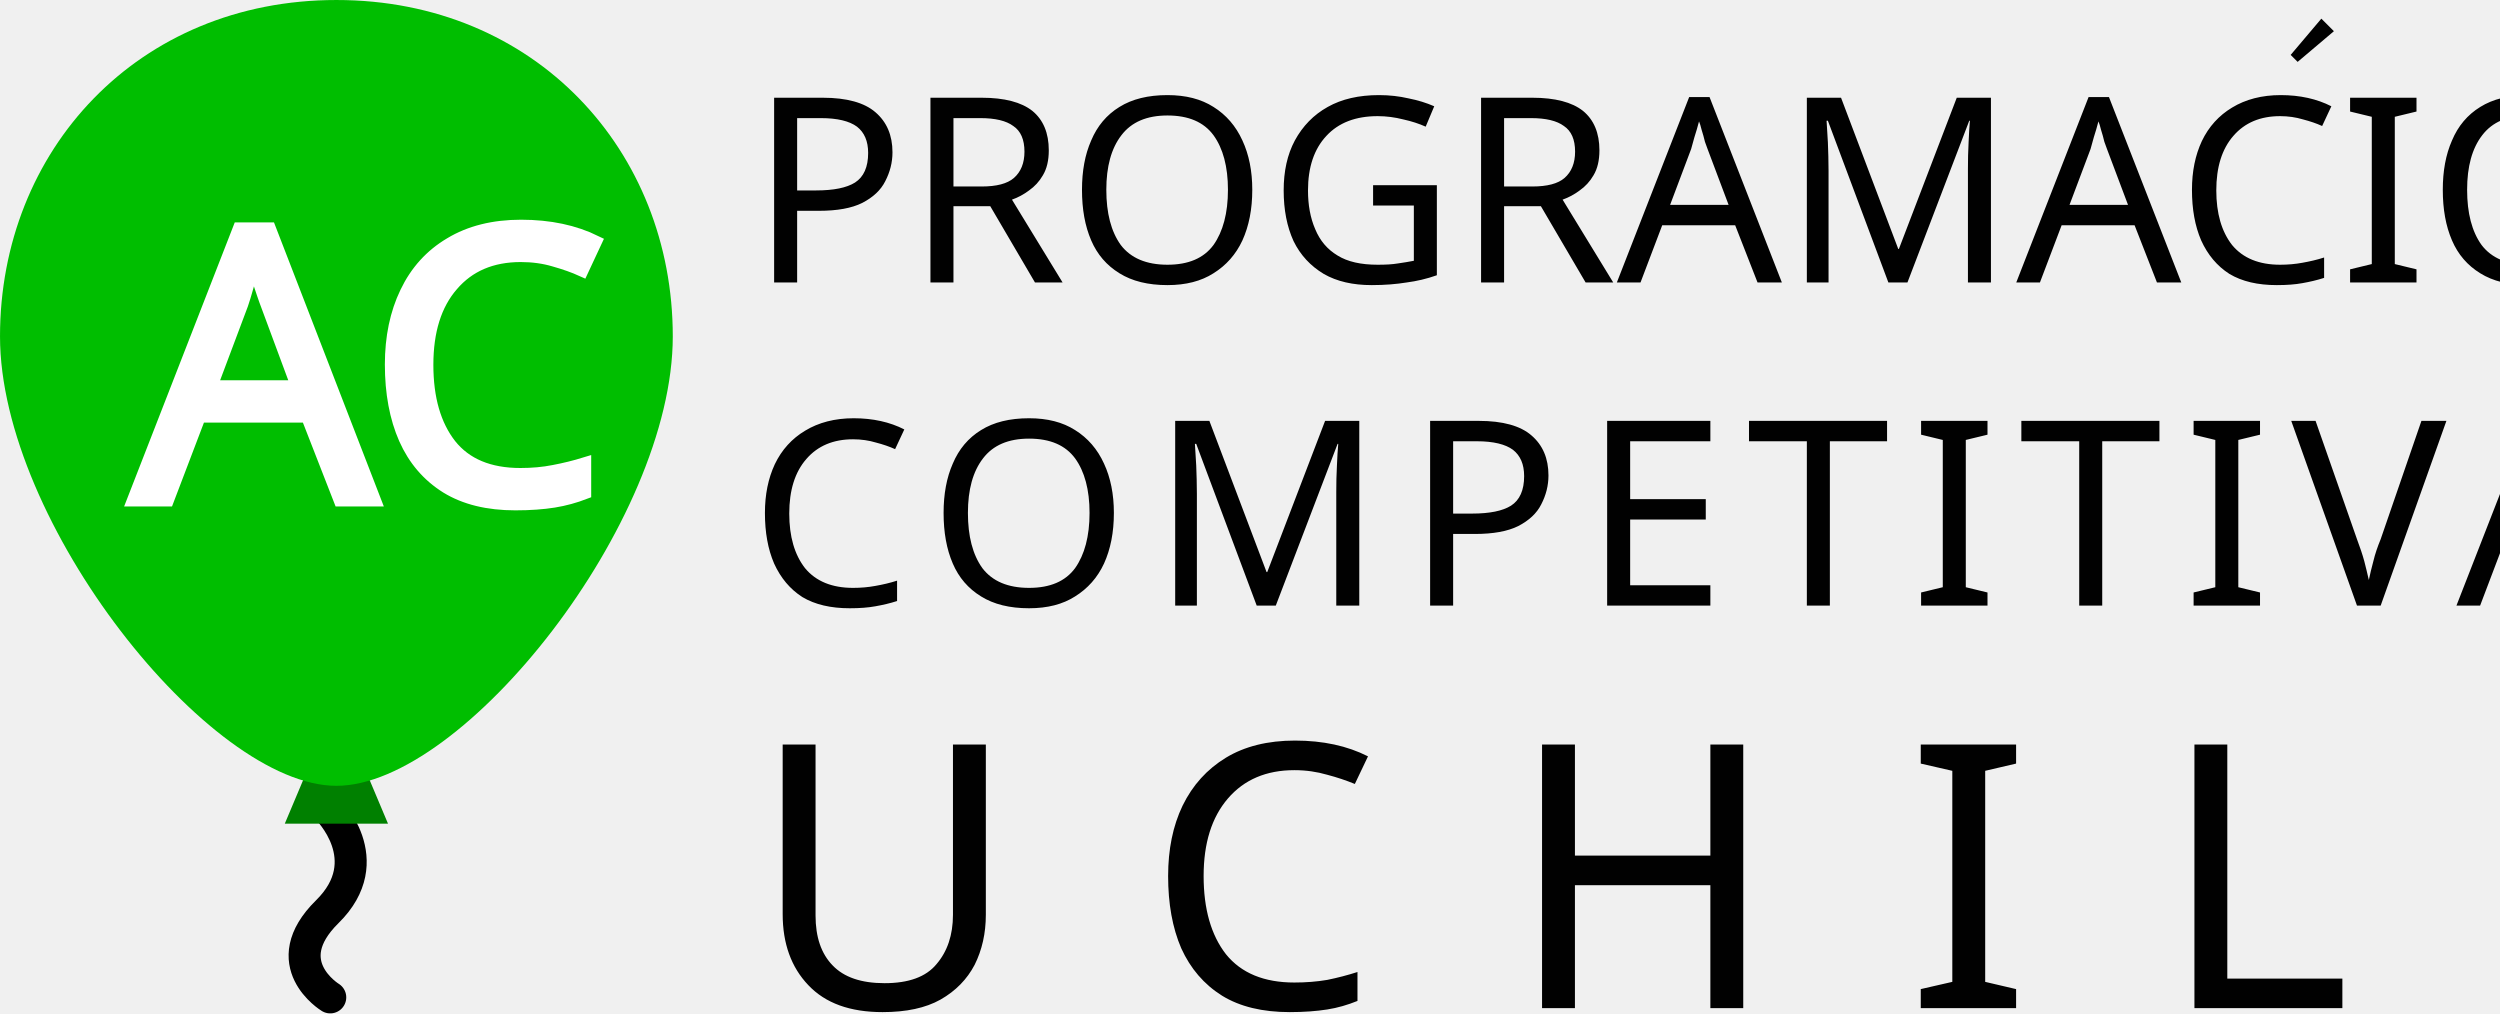
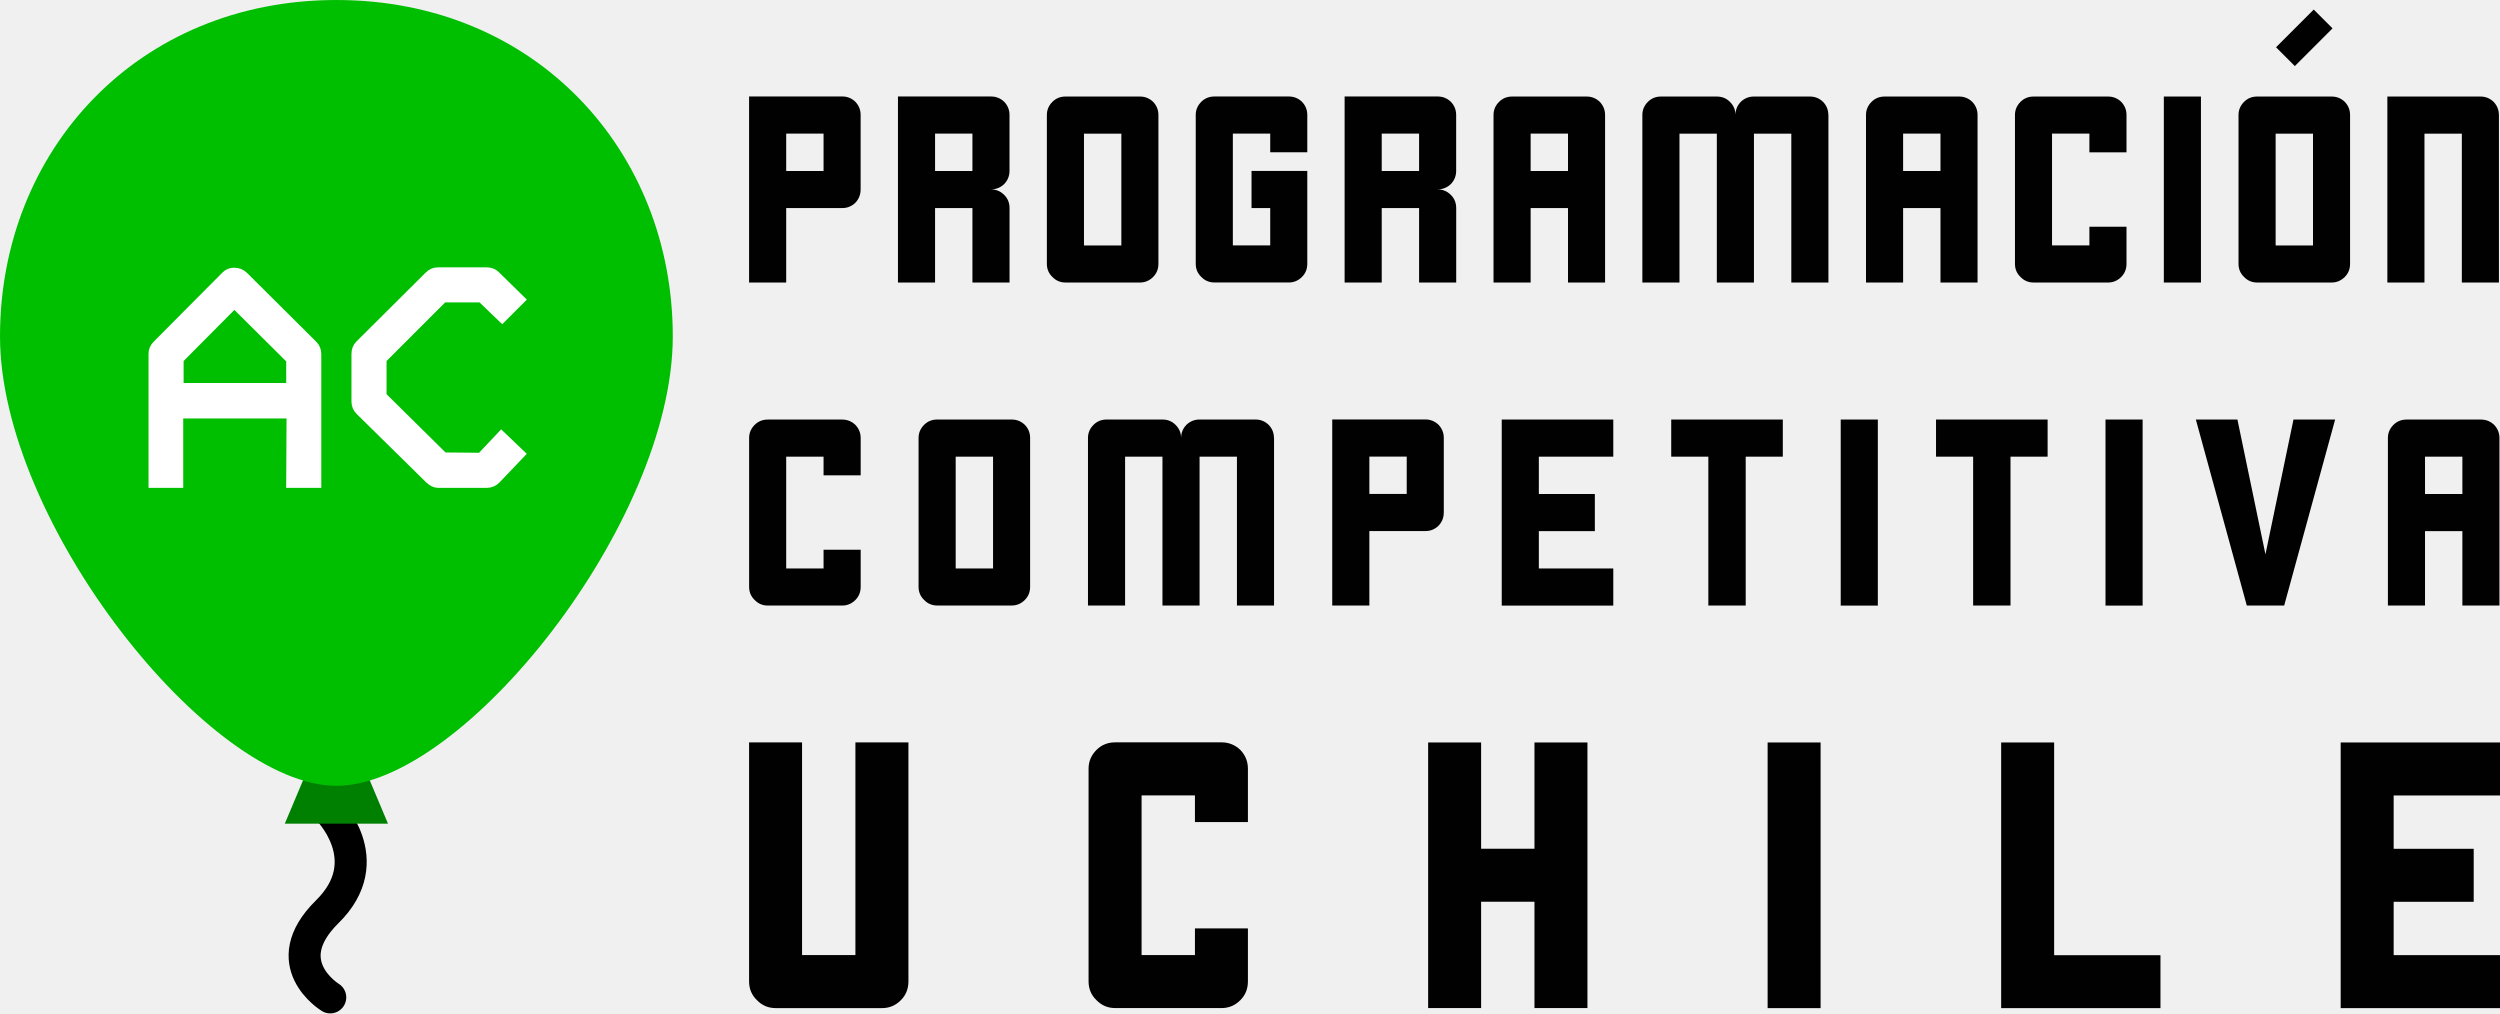
- <svg xmlns="http://www.w3.org/2000/svg" width="101.475mm" height="41.134mm" viewBox="0 0 101.475 41.134" version="1.1" id="svg8">
+ <svg xmlns="http://www.w3.org/2000/svg" id="svg8" version="1.1" viewBox="0 0 101.475 41.134" height="41.134mm" width="101.475mm">
  <defs id="defs2" />
-   <g transform="translate(-82.49561,-53.25771)" id="layer1">
+   <g id="layer1" transform="translate(-82.49561,-53.25771)">
    <g id="g952">
-       <path id="path954" d="m 95.78,86.076 c 0,0 2.138,2.083 0,4.188 -2.138,2.105 0.12,3.477 0.12,3.477" style="fill:none;stroke:#000000;stroke-width:1.3;stroke-linecap:round;stroke-linejoin:round;stroke-miterlimit:4;stroke-dasharray:none;stroke-opacity:1;paint-order:stroke fill markers;stop-color:#000000" />
-       <path d="m 98.245,86.691 h -4.19 l 2.095,-4.975 z" style="display:inline;fill:#008000;stroke:none;stroke-width:0.6;stroke-linecap:round;stroke-linejoin:round;stroke-miterlimit:40;stroke-dasharray:none;paint-order:stroke fill markers;stop-color:#000000" id="path847-1" />
-       <path id="path927" style="fill:#00be00;fill-opacity:1;stroke:none;stroke-width:0.434;stroke-linecap:round;stroke-linejoin:round;stroke-miterlimit:4;stroke-dasharray:none;paint-order:stroke fill markers;stop-color:#000000" d="m 109.804,66.912 c 0,7.541 -8.495,18.242 -13.654,18.242 -5.16,0 -13.654,-10.701 -13.654,-18.242 -1e-6,-7.541 5.584,-13.654 13.654,-13.654 8.07,0 13.654,6.113 13.654,13.654 z" />
-       <text id="text984" y="73.565" x="87.897" style="font-size:15.395px;line-height:1.25;font-family:'IBM 3270';-inkscape-font-specification:'IBM 3270, ';fill:#ffffff;stroke:#ffffff;stroke-width:0.5;stroke-miterlimit:4;stroke-dasharray:none;stroke-opacity:1" xml:space="preserve">
-         <tspan style="font-style:normal;font-variant:normal;font-weight:500;font-stretch:normal;font-family:'IBM 3270';-inkscape-font-specification:'IBM 3270 Medium';fill:#ffffff;stroke:#ffffff;stroke-width:0.5;stroke-miterlimit:4;stroke-dasharray:none;stroke-opacity:1" y="73.565" x="87.897" id="tspan982">AC</tspan>
-       </text>
+       <path style="fill:none;stroke:#000000;stroke-width:1.3;stroke-linecap:round;stroke-linejoin:round;stroke-miterlimit:4;stroke-dasharray:none;stroke-opacity:1;paint-order:stroke fill markers;stop-color:#000000" d="m 95.78,86.076 c 0,0 2.138,2.083 0,4.188 -2.138,2.105 0.12,3.477 0.12,3.477" id="path954" />
+       <path id="path847-1" style="display:inline;fill:#008000;stroke:none;stroke-width:0.6;stroke-linecap:round;stroke-linejoin:round;stroke-miterlimit:40;stroke-dasharray:none;paint-order:stroke fill markers;stop-color:#000000" d="m 98.245,86.691 h -4.19 l 2.095,-4.975 z" />
+       <path d="m 109.804,66.912 c 0,7.541 -8.495,18.242 -13.654,18.242 -5.16,0 -13.654,-10.701 -13.654,-18.242 -1e-6,-7.541 5.584,-13.654 13.654,-13.654 8.07,0 13.654,6.113 13.654,13.654 z" style="fill:#00be00;fill-opacity:1;stroke:none;stroke-width:0.434;stroke-linecap:round;stroke-linejoin:round;stroke-miterlimit:4;stroke-dasharray:none;paint-order:stroke fill markers;stop-color:#000000" id="path927" />
+       <g style="font-size:15.395px;line-height:1.25;font-family:'IBM 3270';-inkscape-font-specification:'IBM 3270, ';fill:#ffffff;stroke:#ffffff;stroke-width:0.5;stroke-miterlimit:4;stroke-dasharray:none;stroke-opacity:1" id="text984" aria-label="AC">
+         <path id="path907" style="font-style:normal;font-variant:normal;font-weight:500;font-stretch:normal;font-family:'IBM 3270';-inkscape-font-specification:'IBM 3270 Medium';fill:#ffffff;stroke:#ffffff;stroke-width:0.5;stroke-miterlimit:4;stroke-dasharray:none;stroke-opacity:1" d="m 89.683,69.994 v 2.817 h -0.908 v -5.204 q 0,-0.169 0.139,-0.308 l 2.771,-2.786 q 0.123,-0.139 0.308,-0.139 0.216,0 0.354,0.139 l 2.817,2.802 q 0.123,0.123 0.123,0.323 v 5.173 h -0.924 l 0.015,-2.817 z m 0.015,-0.939 h 4.665 v -1.232 l -2.355,-2.34 -2.309,2.325 z" />
+         <path id="path909" style="font-style:normal;font-variant:normal;font-weight:500;font-stretch:normal;font-family:'IBM 3270';-inkscape-font-specification:'IBM 3270 Medium';fill:#ffffff;stroke:#ffffff;stroke-width:0.5;stroke-miterlimit:4;stroke-dasharray:none;stroke-opacity:1" d="m 103.525,65.421 -0.647,0.647 -0.816,-0.785 h -1.601 l -2.525,2.525 v 1.555 l 2.54,2.509 1.57,0.015 0.801,-0.847 0.677,0.647 -0.939,0.985 q -0.139,0.139 -0.339,0.139 h -1.955 q -0.169,0 -0.323,-0.154 l -2.817,-2.771 q -0.139,-0.139 -0.139,-0.323 v -1.94 q 0,-0.2 0.123,-0.323 l 2.817,-2.802 q 0.139,-0.139 0.323,-0.139 h 1.971 q 0.2,0 0.323,0.123 z" />
+       </g>
    </g>
-     <g transform="matrix(1.707952,0,0,1.707952,-78.34714,-44.07826)" id="g1080">
-       <text xml:space="preserve" style="font-size:8.773px;line-height:0;font-family:Cornerstone;-inkscape-font-specification:Cornerstone;letter-spacing:3.014px;opacity:0.996;stroke-width:0.329" x="111.975" y="80.948" id="text1020">
-         <tspan id="tspan1018" x="111.975" y="80.948" style="line-height:1.25;stroke-width:0.329">UCHILE</tspan>
-       </text>
-       <text xml:space="preserve" style="font-size:6.141px;line-height:1.25;font-family:Cornerstone;-inkscape-font-specification:Cornerstone;opacity:0.996;stroke-width:0.329" x="111.975" y="63.704" id="text988">
-         <tspan x="111.975" y="63.704" style="font-size:6.141px;stroke-width:0.329" id="tspan992">PROGRAMACION</tspan>
-         <tspan x="111.975" y="71.381" style="font-size:6.141px;letter-spacing:0.489px;stroke-width:0.329" id="tspan1012">COMPETITIVA</tspan>
-       </text>
-       <text xml:space="preserve" style="font-size:4.4px;line-height:1.25;font-family:Cornerstone;-inkscape-font-specification:Cornerstone;opacity:0.996;stroke-width:0.183" x="145.93" y="-61.847" id="text1053" transform="rotate(45)">
-         <tspan id="tspan1051" x="145.93" y="-61.847" style="stroke-width:0.183">'</tspan>
-       </text>
+     <g id="g1080" transform="matrix(1.707952,0,0,1.707952,-78.34714,-44.07826)">
+       <g style="font-size:8.773px;line-height:0;font-family:Cornerstone;-inkscape-font-specification:Cornerstone;letter-spacing:3.014px;opacity:0.996;stroke-width:0.329" id="text1020" aria-label="UCHILE">
+         <path id="path894" style="line-height:1.25;stroke-width:0.329" d="m 115.762,74.634 q 0,1.893 0,5.68 0,0.266 -0.18,0.446 -0.188,0.188 -0.446,0.188 -0.848,0 -2.527,0 -0.266,0 -0.446,-0.188 -0.188,-0.18 -0.188,-0.446 0,-0.942 0,-2.365 0,-1.422 0,-3.316 0.42,0 1.259,0 0,1.679 0,5.055 0.428,0 1.268,0 0,-1.688 0,-5.055 0.42,0 1.259,0 z" />
+         <path id="path896" style="line-height:1.25;stroke-width:0.329" d="m 122.571,76.527 q 0,-0.214 0,-0.634 -0.42,0 -1.268,0 0,1.268 0,3.795 0.428,0 1.268,0 0,-0.214 0,-0.634 0.42,0 1.259,0 0,0.42 0,1.259 0,0.266 -0.18,0.446 -0.188,0.188 -0.446,0.188 -0.848,0 -2.527,0 -0.266,0 -0.446,-0.188 -0.188,-0.18 -0.188,-0.446 0,-0.634 0,-1.902 0,-0.523 0,-1.302 0,-0.797 0,-1.851 0,-0.257 0.188,-0.446 0.18,-0.18 0.446,-0.18 0.84,0 2.527,0 0.257,0 0.446,0.18 0.18,0.188 0.18,0.446 0,0.428 0,1.268 -0.42,0 -1.259,0 z" />
+         <path id="path898" style="line-height:1.25;stroke-width:0.329" d="m 130.64,74.634 q 0,0.625 0,2.527 -0.317,0 -1.268,0 0,-0.634 0,-2.527 -0.308,0 -1.259,0 0,0.625 0,2.527 0,0.308 0,1.259 0,0.317 0,0.951 0,0.634 0,1.576 0.42,0 1.259,0 0,-0.84 0,-2.527 0.428,0 1.268,0 0,0.84 0,2.527 0.42,0 1.259,0 0,-0.84 0,-2.527 0,-0.42 0,-1.259 0,-0.848 0,-2.527 -0.42,0 -1.259,0 z" />
+         <path id="path900" style="line-height:1.25;stroke-width:0.329" d="m 136.181,74.634 q 0.317,0 1.259,0 0,1.182 0,4.738 0,0.394 0,1.576 -0.308,0 -1.259,0 0,-0.788 0,-2.365 0,-1.576 0,-3.95 z" />
+         <path id="path902" style="line-height:1.25;stroke-width:0.329" d="m 142.99,79.689 q 0,-1.268 0,-5.055 -0.308,0 -1.259,0 0,0.788 0,2.365 0,1.576 0,3.95 0.077,0 0.317,0 0.24,0 0.942,0 0.634,0 2.527,0 0,-0.317 0,-1.259 -0.84,0 -2.527,0 z" />
+         <path id="path904" style="line-height:1.25;stroke-width:0.329" d="m 153.586,75.893 q 0,-0.317 0,-1.259 -0.625,0 -2.527,0 -0.308,0 -1.259,0 0,0.317 0,1.259 0,0.317 0,1.268 0,0.308 0,1.259 0,0.317 0,1.268 0,0.206 0,0.523 0,0.317 0,0.737 0.42,0 1.259,0 0.848,0 2.527,0 0,-0.42 0,-1.259 -0.84,0 -2.527,0 0,-0.428 0,-1.268 0.634,0 1.902,0 0,-0.42 0,-1.259 -0.634,0 -1.902,0 0,-0.428 0,-1.268 0.848,0 2.527,0 z" />
+       </g>
+       <g style="font-size:6.141px;line-height:1.25;font-family:Cornerstone;-inkscape-font-specification:Cornerstone;opacity:0.996;stroke-width:0.329" id="text988" aria-label="PROGRAMACION COMPETITIVA">
+         <path id="path844" style="font-size:6.141px;stroke-width:0.329" d="m 114.626,59.722 q 0,0.594 0,1.769 0,0.186 -0.126,0.318 -0.132,0.126 -0.312,0.126 -0.444,0 -1.331,0 0,0.588 0,1.769 -0.294,0 -0.882,0 0,-0.294 0,-0.738 0,-0.438 0,-1.032 0,-0.294 0,-0.882 0,-0.3 0,-0.888 0,-0.294 0,-0.882 0.294,0 0.882,0 0.444,0 1.331,0 0.18,0 0.312,0.126 0.126,0.132 0.126,0.312 z m -1.769,1.331 q 0.3,0 0.888,0 0,-0.054 0,-0.156 0,-0.246 0,-0.732 -0.294,0 -0.888,0 0,0.294 0,0.888 z" />
+         <path id="path846" style="font-size:6.141px;stroke-width:0.329" d="m 117.727,61.491 q 0.18,0 0.312,0.132 0.126,0.126 0.126,0.312 0,0.588 0,1.769 -0.294,0 -0.882,0 0,-0.588 0,-1.769 -0.294,0 -0.888,0 0,0.588 0,1.769 -0.294,0 -0.882,0 0,-0.588 0,-1.769 0,-0.294 0,-0.882 0,-0.294 0,-0.738 0,-0.444 0,-1.032 0.294,0 0.882,0 0.444,0 1.331,0 0.18,0 0.312,0.126 0.126,0.132 0.126,0.312 0,0.444 0,1.331 0,0.18 -0.126,0.312 -0.132,0.126 -0.312,0.126 z m -0.444,-0.438 q 0,-0.054 0,-0.156 0,-0.246 0,-0.732 -0.294,0 -0.888,0 0,0.294 0,0.888 0.3,0 0.888,0 z" />
+         <path id="path848" style="font-size:6.141px;stroke-width:0.329" d="m 121.703,59.722 q 0,1.181 0,3.538 0,0.186 -0.126,0.312 -0.132,0.132 -0.312,0.132 -0.594,0 -1.769,0 -0.186,0 -0.312,-0.132 -0.132,-0.126 -0.132,-0.312 0,-0.444 0,-1.331 0,-0.366 0,-0.912 0,-0.558 0,-1.295 0,-0.18 0.132,-0.312 0.126,-0.126 0.312,-0.126 0.588,0 1.769,0 0.18,0 0.312,0.126 0.126,0.132 0.126,0.312 z m -1.769,3.101 q 0.3,0 0.888,0 0,-0.06 0,-0.174 0,-0.828 0,-2.483 -0.294,0 -0.888,0 0,0.444 0,1.325 0,0.444 0,1.331 z" />
+         <path id="path850" style="font-size:6.141px;stroke-width:0.329" d="m 124.36,60.609 q 0,-0.15 0,-0.444 -0.294,0 -0.888,0 0,0.888 0,2.657 0.3,0 0.888,0 0,-0.3 0,-0.888 -0.15,0 -0.444,0 0,-0.294 0,-0.882 0.444,0 1.325,0 0,0.294 0,0.882 0,0.444 0,1.325 0,0.186 -0.126,0.312 -0.132,0.132 -0.312,0.132 -0.594,0 -1.769,0 -0.186,0 -0.312,-0.132 -0.132,-0.126 -0.132,-0.312 0,-0.444 0,-1.331 0,-0.366 0,-0.912 0,-0.558 0,-1.295 0,-0.18 0.132,-0.312 0.126,-0.126 0.312,-0.126 0.588,0 1.769,0 0.18,0 0.312,0.126 0.126,0.132 0.126,0.312 0,0.3 0,0.888 -0.294,0 -0.882,0 z" />
+         <path id="path852" style="font-size:6.141px;stroke-width:0.329" d="m 128.342,61.491 q 0.18,0 0.312,0.132 0.126,0.126 0.126,0.312 0,0.588 0,1.769 -0.294,0 -0.882,0 0,-0.588 0,-1.769 -0.294,0 -0.888,0 0,0.588 0,1.769 -0.294,0 -0.882,0 0,-0.588 0,-1.769 0,-0.294 0,-0.882 0,-0.294 0,-0.738 0,-0.444 0,-1.032 0.294,0 0.882,0 0.444,0 1.331,0 0.18,0 0.312,0.126 0.126,0.132 0.126,0.312 0,0.444 0,1.331 0,0.18 -0.126,0.312 -0.132,0.126 -0.312,0.126 z m -0.444,-0.438 q 0,-0.054 0,-0.156 0,-0.246 0,-0.732 -0.294,0 -0.888,0 0,0.294 0,0.888 0.3,0 0.888,0 z" />
+         <path id="path854" style="font-size:6.141px;stroke-width:0.329" d="m 132.319,63.704 q -0.294,0 -0.882,0 0,-0.588 0,-1.769 -0.294,0 -0.888,0 0,0.588 0,1.769 -0.294,0 -0.882,0 0,-0.498 0,-1.499 0,-0.414 0,-1.032 0,-0.624 0,-1.451 0,-0.18 0.132,-0.312 0.126,-0.126 0.312,-0.126 0.588,0 1.769,0 0.18,0 0.312,0.126 0.126,0.132 0.126,0.312 0,1.331 0,3.982 z m -0.882,-2.651 q 0,-0.054 0,-0.156 0,-0.246 0,-0.732 -0.294,0 -0.888,0 0,0.294 0,0.888 0.3,0 0.888,0 z" />
+         <path id="path856" style="font-size:6.141px;stroke-width:0.329" d="m 137.626,59.722 q 0,1.331 0,3.982 -0.294,0 -0.882,0 0,-1.181 0,-3.538 -0.294,0 -0.888,0 0,1.181 0,3.538 -0.294,0 -0.882,0 0,-1.181 0,-3.538 -0.294,0 -0.888,0 0,1.181 0,3.538 -0.294,0 -0.882,0 0,-0.498 0,-1.499 0,-0.414 0,-1.032 0,-0.624 0,-1.451 0,-0.18 0.132,-0.312 0.126,-0.126 0.312,-0.126 0.438,0 1.325,0 0.186,0 0.312,0.126 0.132,0.132 0.132,0.312 0,-0.18 0.126,-0.312 0.132,-0.126 0.312,-0.126 0.444,0 1.331,0 0.18,0 0.312,0.126 0.126,0.132 0.126,0.312 z" />
+         <path id="path858" style="font-size:6.141px;stroke-width:0.329" d="m 141.171,63.704 q -0.294,0 -0.882,0 0,-0.588 0,-1.769 -0.294,0 -0.888,0 0,0.588 0,1.769 -0.294,0 -0.882,0 0,-0.498 0,-1.499 0,-0.414 0,-1.032 0,-0.624 0,-1.451 0,-0.18 0.132,-0.312 0.126,-0.126 0.312,-0.126 0.588,0 1.769,0 0.18,0 0.312,0.126 0.126,0.132 0.126,0.312 0,1.331 0,3.982 z m -0.882,-2.651 q 0,-0.054 0,-0.156 0,-0.246 0,-0.732 -0.294,0 -0.888,0 0,0.294 0,0.888 0.3,0 0.888,0 z" />
+         <path id="path860" style="font-size:6.141px;stroke-width:0.329" d="m 143.828,60.609 q 0,-0.15 0,-0.444 -0.294,0 -0.888,0 0,0.888 0,2.657 0.3,0 0.888,0 0,-0.15 0,-0.444 0.294,0 0.882,0 0,0.294 0,0.882 0,0.186 -0.126,0.312 -0.132,0.132 -0.312,0.132 -0.594,0 -1.769,0 -0.186,0 -0.312,-0.132 -0.132,-0.126 -0.132,-0.312 0,-0.444 0,-1.331 0,-0.366 0,-0.912 0,-0.558 0,-1.295 0,-0.18 0.132,-0.312 0.126,-0.126 0.312,-0.126 0.588,0 1.769,0 0.18,0 0.312,0.126 0.126,0.132 0.126,0.312 0,0.3 0,0.888 -0.294,0 -0.882,0 z" />
+         <path id="path862" style="font-size:6.141px;stroke-width:0.329" d="m 145.597,59.284 q 0.222,0 0.882,0 0,0.828 0,3.317 0,0.276 0,1.104 -0.216,0 -0.882,0 0,-0.552 0,-1.655 0,-1.104 0,-2.765 z" />
+         <path id="path864" style="font-size:6.141px;stroke-width:0.329" d="m 150.023,59.722 q 0,1.181 0,3.538 0,0.186 -0.126,0.312 -0.132,0.132 -0.312,0.132 -0.594,0 -1.769,0 -0.186,0 -0.312,-0.132 -0.132,-0.126 -0.132,-0.312 0,-0.444 0,-1.331 0,-0.366 0,-0.912 0,-0.558 0,-1.295 0,-0.18 0.132,-0.312 0.126,-0.126 0.312,-0.126 0.588,0 1.769,0 0.18,0 0.312,0.126 0.126,0.132 0.126,0.312 z m -1.769,3.101 q 0.3,0 0.888,0 0,-0.06 0,-0.174 0,-0.828 0,-2.483 -0.294,0 -0.888,0 0,0.444 0,1.325 0,0.444 0,1.331 z" />
+         <path id="path866" style="font-size:6.141px;stroke-width:0.329" d="m 153.561,59.722 q 0,1.331 0,3.982 -0.294,0 -0.882,0 0,-1.181 0,-3.538 -0.294,0 -0.888,0 0,1.181 0,3.538 -0.294,0 -0.882,0 0,-0.738 0,-1.841 0,-1.104 0,-2.579 0.294,0 0.882,0 0.444,0 1.331,0 0.18,0 0.312,0.126 0.126,0.132 0.126,0.312 z" />
+         <path id="path868" style="font-size:6.141px;letter-spacing:0.489px;stroke-width:0.329" d="m 113.745,68.286 q 0,-0.15 0,-0.444 -0.294,0 -0.888,0 0,0.888 0,2.657 0.3,0 0.888,0 0,-0.15 0,-0.444 0.294,0 0.882,0 0,0.294 0,0.882 0,0.186 -0.126,0.312 -0.132,0.132 -0.312,0.132 -0.594,0 -1.769,0 -0.186,0 -0.312,-0.132 -0.132,-0.126 -0.132,-0.312 0,-0.444 0,-1.331 0,-0.366 0,-0.912 0,-0.558 0,-1.295 0,-0.18 0.132,-0.312 0.126,-0.126 0.312,-0.126 0.588,0 1.769,0 0.18,0 0.312,0.126 0.126,0.132 0.126,0.312 0,0.3 0,0.888 -0.294,0 -0.882,0 z" />
+         <path id="path870" style="font-size:6.141px;letter-spacing:0.489px;stroke-width:0.329" d="m 118.654,67.398 q 0,1.181 0,3.538 0,0.186 -0.126,0.312 -0.132,0.132 -0.312,0.132 -0.594,0 -1.769,0 -0.186,0 -0.312,-0.132 -0.132,-0.126 -0.132,-0.312 0,-0.444 0,-1.331 0,-0.366 0,-0.912 0,-0.558 0,-1.295 0,-0.18 0.132,-0.312 0.126,-0.126 0.312,-0.126 0.588,0 1.769,0 0.18,0 0.312,0.126 0.126,0.132 0.126,0.312 z m -1.769,3.101 q 0.3,0 0.888,0 0,-0.06 0,-0.174 0,-0.828 0,-2.483 -0.294,0 -0.888,0 0,0.444 0,1.325 0,0.444 0,1.331 z" />
+         <path id="path872" style="font-size:6.141px;letter-spacing:0.489px;stroke-width:0.329" d="m 124.451,67.398 q 0,1.331 0,3.982 -0.294,0 -0.882,0 0,-1.181 0,-3.538 -0.294,0 -0.888,0 0,1.181 0,3.538 -0.294,0 -0.882,0 0,-1.181 0,-3.538 -0.294,0 -0.888,0 0,1.181 0,3.538 -0.294,0 -0.882,0 0,-0.498 0,-1.499 0,-0.414 0,-1.032 0,-0.624 0,-1.451 0,-0.18 0.132,-0.312 0.126,-0.126 0.312,-0.126 0.438,0 1.325,0 0.186,0 0.312,0.126 0.132,0.132 0.132,0.312 0,-0.18 0.126,-0.312 0.132,-0.126 0.312,-0.126 0.444,0 1.331,0 0.18,0 0.312,0.126 0.126,0.132 0.126,0.312 z" />
+         <path id="path874" style="font-size:6.141px;letter-spacing:0.489px;stroke-width:0.329" d="m 128.485,67.398 q 0,0.594 0,1.769 0,0.186 -0.126,0.318 -0.132,0.126 -0.312,0.126 -0.444,0 -1.331,0 0,0.588 0,1.769 -0.294,0 -0.882,0 0,-0.294 0,-0.738 0,-0.438 0,-1.032 0,-0.294 0,-0.882 0,-0.3 0,-0.888 0,-0.294 0,-0.882 0.294,0 0.882,0 0.444,0 1.331,0 0.18,0 0.312,0.126 0.126,0.132 0.126,0.312 z m -1.769,1.331 q 0.3,0 0.888,0 0,-0.054 0,-0.156 0,-0.246 0,-0.732 -0.294,0 -0.888,0 0,0.294 0,0.888 z" />
+         <path id="path876" style="font-size:6.141px;letter-spacing:0.489px;stroke-width:0.329" d="m 132.513,67.842 q 0,-0.222 0,-0.882 -0.438,0 -1.769,0 -0.216,0 -0.882,0 0,0.222 0,0.882 0,0.222 0,0.888 0,0.216 0,0.882 0,0.222 0,0.888 0,0.144 0,0.366 0,0.222 0,0.516 0.294,0 0.882,0 0.594,0 1.769,0 0,-0.294 0,-0.882 -0.588,0 -1.769,0 0,-0.3 0,-0.888 0.444,0 1.331,0 0,-0.294 0,-0.882 -0.444,0 -1.331,0 0,-0.3 0,-0.888 0.594,0 1.769,0 z" />
+         <path id="path878" style="font-size:6.141px;letter-spacing:0.489px;stroke-width:0.329" d="m 136.541,66.961 q -0.66,0 -2.651,0 0,0.108 0,0.33 0,0.222 0,0.552 0.222,0 0.882,0 0,0.888 0,3.538 0.222,0 0.888,0 0,-0.882 0,-3.538 0.222,0 0.882,0 0,-0.294 0,-0.882 z" />
+         <path id="path880" style="font-size:6.141px;letter-spacing:0.489px;stroke-width:0.329" d="m 137.918,66.961 q 0.222,0 0.882,0 0,0.828 0,3.317 0,0.276 0,1.104 -0.216,0 -0.882,0 0,-0.552 0,-1.655 0,-1.104 0,-2.765 z" />
+         <path id="path882" style="font-size:6.141px;letter-spacing:0.489px;stroke-width:0.329" d="m 142.834,66.961 q -0.66,0 -2.651,0 0,0.108 0,0.33 0,0.222 0,0.552 0.222,0 0.882,0 0,0.888 0,3.538 0.222,0 0.888,0 0,-0.882 0,-3.538 0.222,0 0.882,0 0,-0.294 0,-0.882 z" />
+         <path id="path884" style="font-size:6.141px;letter-spacing:0.489px;stroke-width:0.329" d="m 144.211,66.961 q 0.222,0 0.882,0 0,0.828 0,3.317 0,0.276 0,1.104 -0.216,0 -0.882,0 0,-0.552 0,-1.655 0,-1.104 0,-2.765 z" />
+         <path id="path886" style="font-size:6.141px;letter-spacing:0.489px;stroke-width:0.329" d="m 146.356,66.961 q 0.246,0 0.99,0 0.168,0.798 0.666,3.203 0.168,-0.798 0.666,-3.203 0.246,0 0.99,0 -0.3,1.104 -1.211,4.42 -0.222,0 -0.888,0 -0.3,-1.104 -1.211,-4.42 z" />
+         <path id="path888" style="font-size:6.141px;letter-spacing:0.489px;stroke-width:0.329" d="m 153.574,71.381 q -0.294,0 -0.882,0 0,-0.588 0,-1.769 -0.294,0 -0.888,0 0,0.588 0,1.769 -0.294,0 -0.882,0 0,-0.498 0,-1.499 0,-0.414 0,-1.032 0,-0.624 0,-1.451 0,-0.18 0.132,-0.312 0.126,-0.126 0.312,-0.126 0.588,0 1.769,0 0.18,0 0.312,0.126 0.126,0.132 0.126,0.312 0,1.331 0,3.982 z m -0.882,-2.651 q 0,-0.054 0,-0.156 0,-0.246 0,-0.732 -0.294,0 -0.888,0 0,0.294 0,0.888 0.3,0 0.888,0 z" />
+       </g>
+       <g style="font-size:4.4px;line-height:1.25;font-family:Cornerstone;-inkscape-font-specification:Cornerstone;opacity:0.996;stroke-width:0.183" id="text1053" transform="rotate(45)" aria-label="'">
+         <path id="path891" style="stroke-width:0.183" d="m 145.93,-65.013 q 0.159,0 0.632,0 0,0.314 0,1.267 -0.155,0 -0.632,0 0,-0.159 0,-0.477 0,-0.314 0,-0.791 z" />
+       </g>
    </g>
  </g>
</svg>
